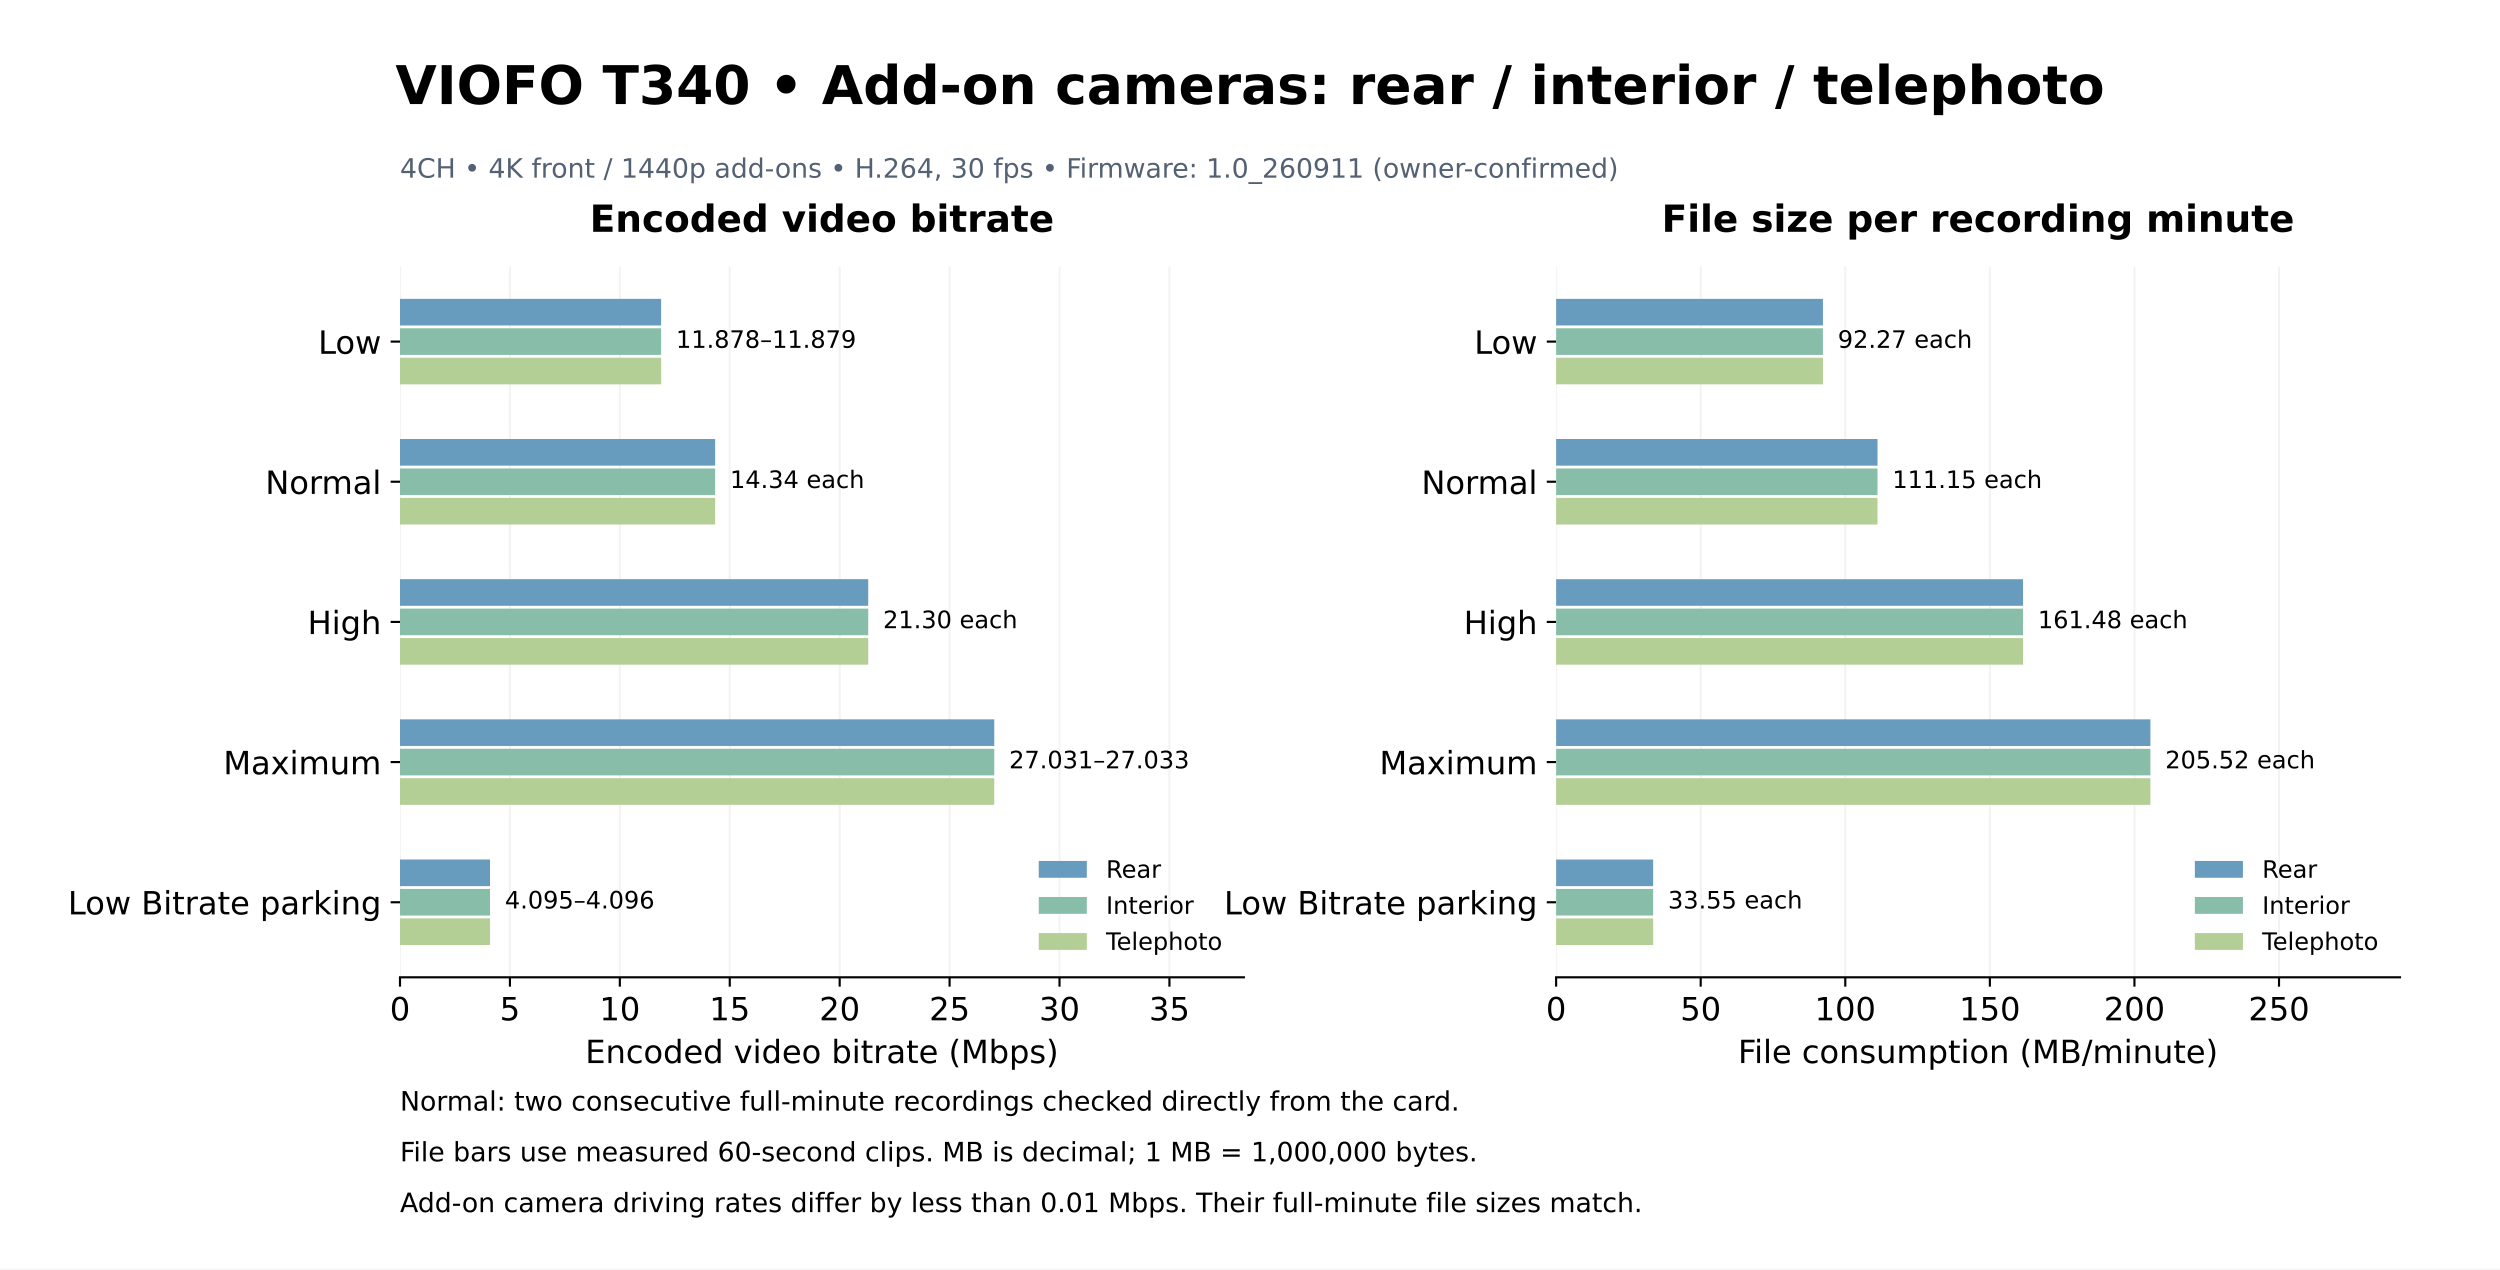
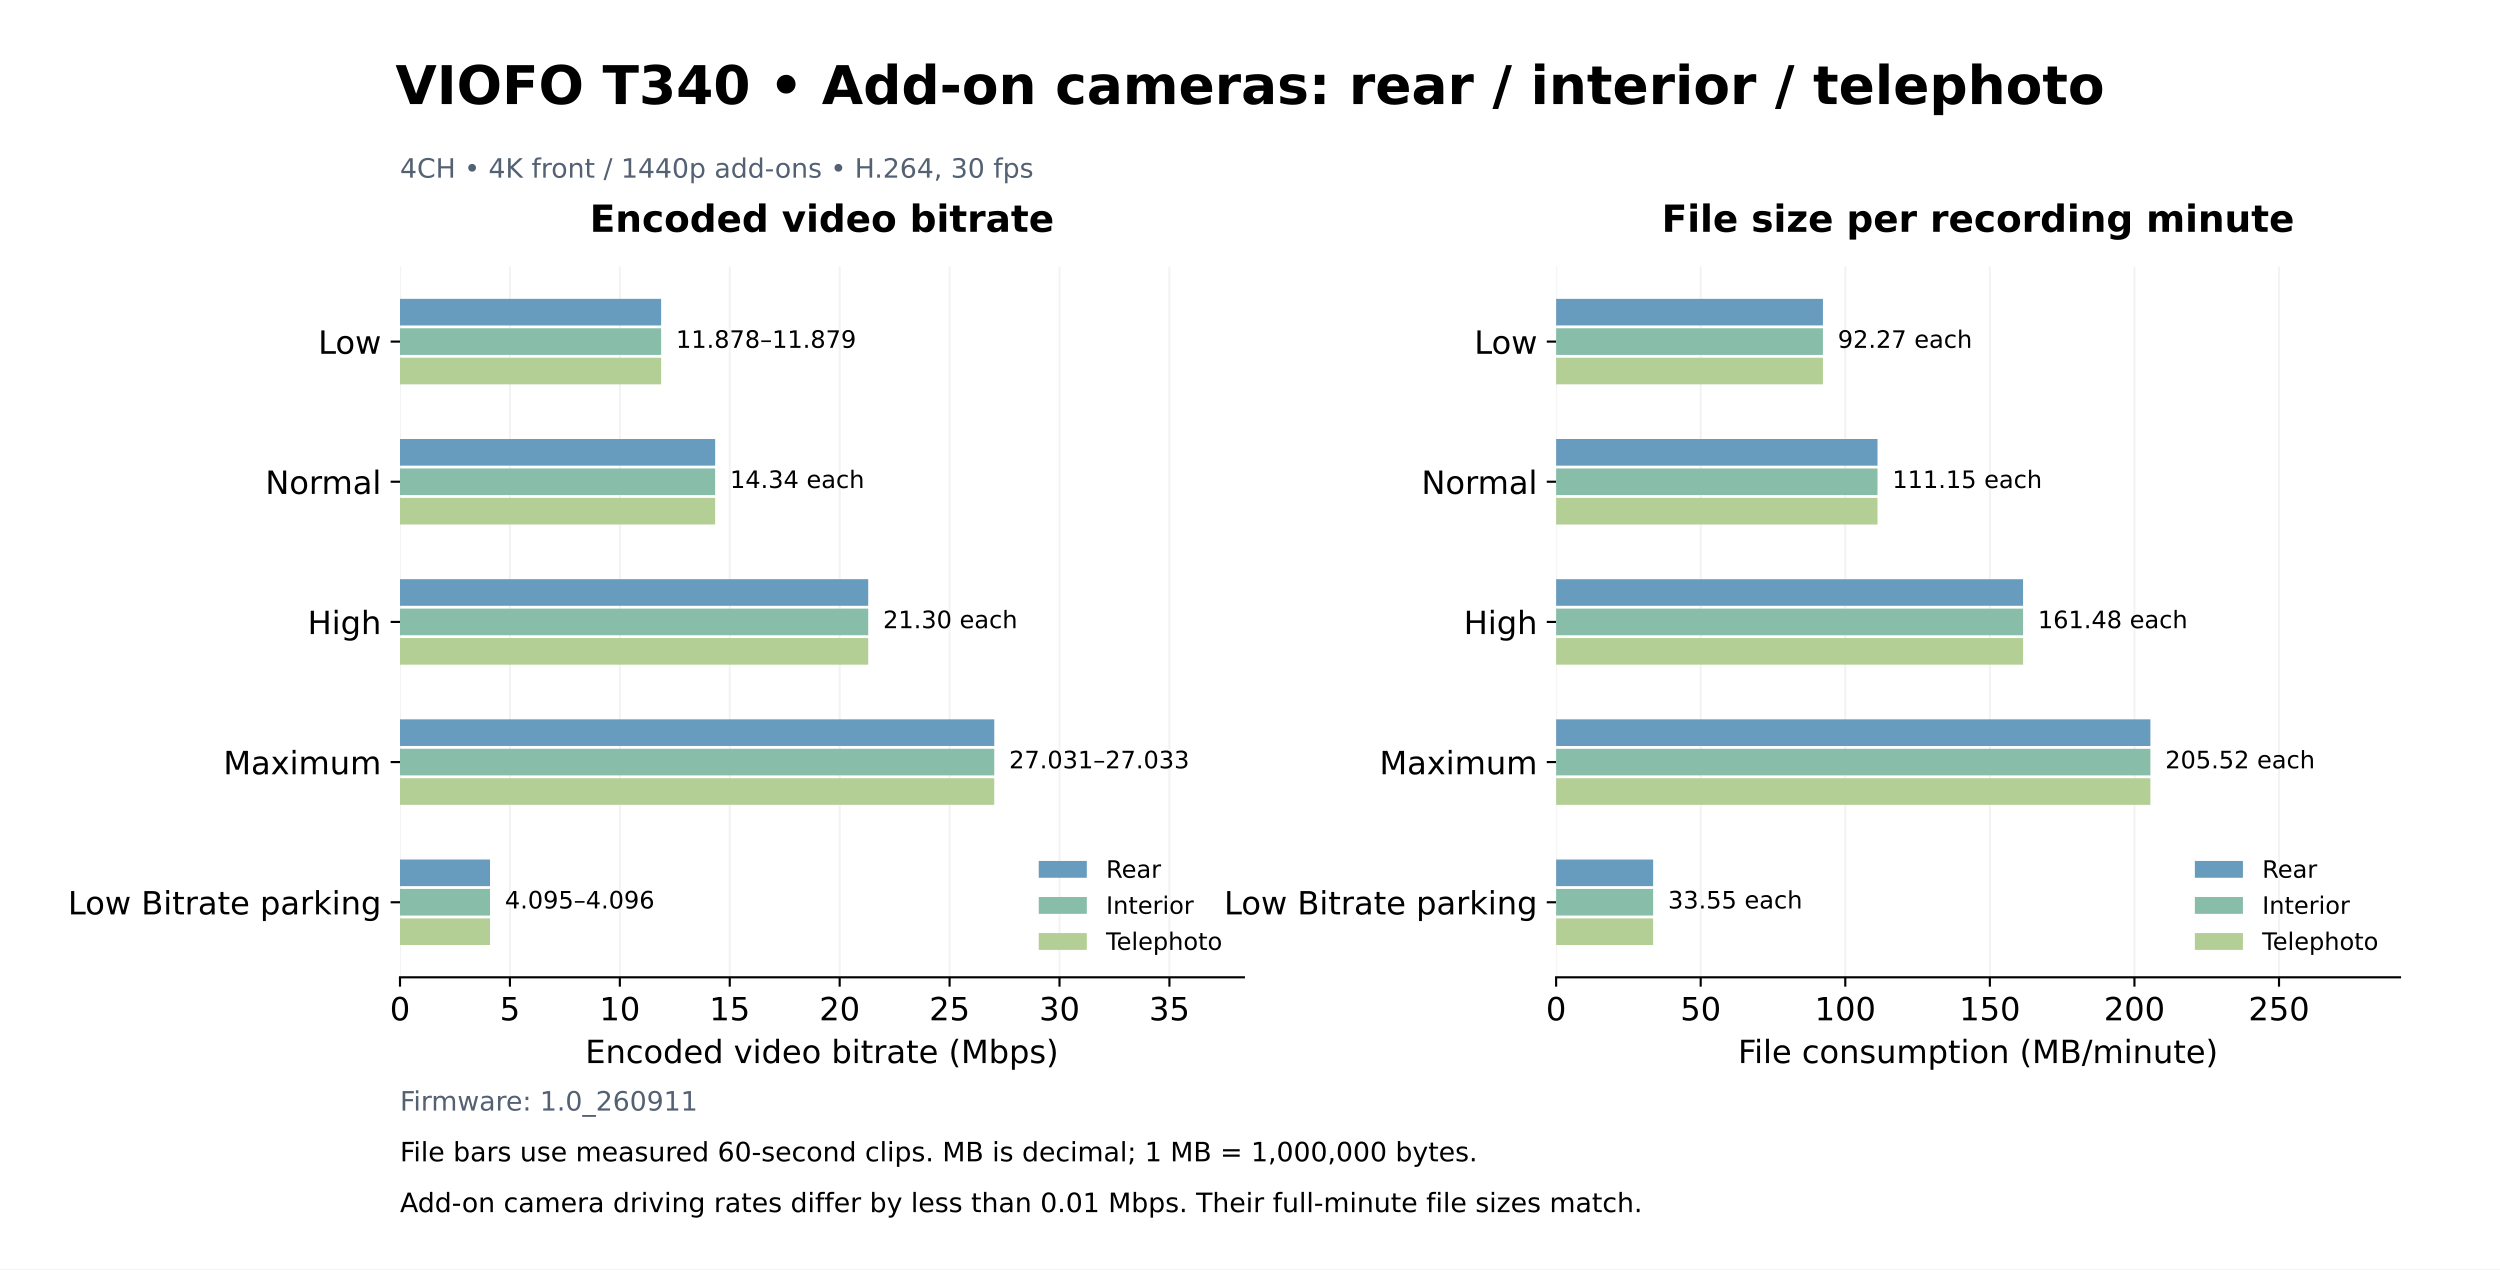
<svg xmlns="http://www.w3.org/2000/svg" xmlns:xlink="http://www.w3.org/1999/xlink" width="936pt" height="475.2pt" viewBox="0 0 936 475.2" version="1.1">
  <defs>
    <style type="text/css">*{stroke-linejoin: round; stroke-linecap: butt}</style>
  </defs>
  <g id="figure_1">
    <g id="patch_1">
      <path d="M 0 475.2 L 936 475.2 L 936 0 L 0 0 z " style="fill: #ffffff" />
    </g>
    <g id="axes_1">
      <g id="patch_2">
        <path d="M 149.76 365.904 L 465.709 365.904 L 465.709 99.792 L 149.76 99.792 z " style="fill: #ffffff" />
      </g>
      <g id="matplotlib.axis_1">
        <g id="xtick_1">
          <g id="line2d_1">
-             <path d="M 149.76 365.904 L 149.76 99.792 " clip-path="url(#p102b038a36)" style="fill: none; stroke: #b0b0b0; stroke-opacity: 0.16; stroke-width: 0.8; stroke-linecap: square" />
+             <path d="M 149.76 365.904 L 149.76 99.792 " clip-path="url(#p0d0ebfcc1b)" style="fill: none; stroke: #b0b0b0; stroke-opacity: 0.16; stroke-width: 0.8; stroke-linecap: square" />
          </g>
          <g id="line2d_2">
            <defs>
-               <path id="mfbb182e0bf" d="M 0 0 L 0 3.5 " style="stroke: #000000; stroke-width: 0.8" />
+               <path id="m10434a2b1b" d="M 0 0 L 0 3.5 " style="stroke: #000000; stroke-width: 0.8" />
            </defs>
            <g>
-               <use xlink:href="#mfbb182e0bf" x="149.76" y="365.904" style="stroke: #000000; stroke-width: 0.8" />
+               <use xlink:href="#m10434a2b1b" x="149.76" y="365.904" style="stroke: #000000; stroke-width: 0.8" />
            </g>
          </g>
          <g id="text_1">
            <text style="font-size: 12px; font-family: 'DejaVu Sans'; text-anchor: middle" x="149.76" y="382.021" transform="rotate(-0 149.76 382.0212)">0</text>
          </g>
        </g>
        <g id="xtick_2">
          <g id="line2d_3">
-             <path d="M 190.914 365.904 L 190.914 99.792 " clip-path="url(#p102b038a36)" style="fill: none; stroke: #b0b0b0; stroke-opacity: 0.16; stroke-width: 0.8; stroke-linecap: square" />
+             <path d="M 190.914 365.904 L 190.914 99.792 " clip-path="url(#p0d0ebfcc1b)" style="fill: none; stroke: #b0b0b0; stroke-opacity: 0.16; stroke-width: 0.8; stroke-linecap: square" />
          </g>
          <g id="line2d_4">
            <g>
-               <use xlink:href="#mfbb182e0bf" x="190.914" y="365.904" style="stroke: #000000; stroke-width: 0.8" />
+               <use xlink:href="#m10434a2b1b" x="190.914" y="365.904" style="stroke: #000000; stroke-width: 0.8" />
            </g>
          </g>
          <g id="text_2">
            <text style="font-size: 12px; font-family: 'DejaVu Sans'; text-anchor: middle" x="190.914" y="382.021" transform="rotate(-0 190.9135 382.0212)">5</text>
          </g>
        </g>
        <g id="xtick_3">
          <g id="line2d_5">
-             <path d="M 232.067 365.904 L 232.067 99.792 " clip-path="url(#p102b038a36)" style="fill: none; stroke: #b0b0b0; stroke-opacity: 0.16; stroke-width: 0.8; stroke-linecap: square" />
+             <path d="M 232.067 365.904 L 232.067 99.792 " clip-path="url(#p0d0ebfcc1b)" style="fill: none; stroke: #b0b0b0; stroke-opacity: 0.16; stroke-width: 0.8; stroke-linecap: square" />
          </g>
          <g id="line2d_6">
            <g>
-               <use xlink:href="#mfbb182e0bf" x="232.067" y="365.904" style="stroke: #000000; stroke-width: 0.8" />
+               <use xlink:href="#m10434a2b1b" x="232.067" y="365.904" style="stroke: #000000; stroke-width: 0.8" />
            </g>
          </g>
          <g id="text_3">
            <text style="font-size: 12px; font-family: 'DejaVu Sans'; text-anchor: middle" x="232.067" y="382.021" transform="rotate(-0 232.0671 382.0212)">10</text>
          </g>
        </g>
        <g id="xtick_4">
          <g id="line2d_7">
-             <path d="M 273.221 365.904 L 273.221 99.792 " clip-path="url(#p102b038a36)" style="fill: none; stroke: #b0b0b0; stroke-opacity: 0.16; stroke-width: 0.8; stroke-linecap: square" />
+             <path d="M 273.221 365.904 L 273.221 99.792 " clip-path="url(#p0d0ebfcc1b)" style="fill: none; stroke: #b0b0b0; stroke-opacity: 0.16; stroke-width: 0.8; stroke-linecap: square" />
          </g>
          <g id="line2d_8">
            <g>
-               <use xlink:href="#mfbb182e0bf" x="273.221" y="365.904" style="stroke: #000000; stroke-width: 0.8" />
+               <use xlink:href="#m10434a2b1b" x="273.221" y="365.904" style="stroke: #000000; stroke-width: 0.8" />
            </g>
          </g>
          <g id="text_4">
            <text style="font-size: 12px; font-family: 'DejaVu Sans'; text-anchor: middle" x="273.221" y="382.021" transform="rotate(-0 273.2206 382.0212)">15</text>
          </g>
        </g>
        <g id="xtick_5">
          <g id="line2d_9">
-             <path d="M 314.374 365.904 L 314.374 99.792 " clip-path="url(#p102b038a36)" style="fill: none; stroke: #b0b0b0; stroke-opacity: 0.16; stroke-width: 0.8; stroke-linecap: square" />
+             <path d="M 314.374 365.904 L 314.374 99.792 " clip-path="url(#p0d0ebfcc1b)" style="fill: none; stroke: #b0b0b0; stroke-opacity: 0.16; stroke-width: 0.8; stroke-linecap: square" />
          </g>
          <g id="line2d_10">
            <g>
-               <use xlink:href="#mfbb182e0bf" x="314.374" y="365.904" style="stroke: #000000; stroke-width: 0.8" />
+               <use xlink:href="#m10434a2b1b" x="314.374" y="365.904" style="stroke: #000000; stroke-width: 0.8" />
            </g>
          </g>
          <g id="text_5">
            <text style="font-size: 12px; font-family: 'DejaVu Sans'; text-anchor: middle" x="314.374" y="382.021" transform="rotate(-0 314.3742 382.0212)">20</text>
          </g>
        </g>
        <g id="xtick_6">
          <g id="line2d_11">
-             <path d="M 355.528 365.904 L 355.528 99.792 " clip-path="url(#p102b038a36)" style="fill: none; stroke: #b0b0b0; stroke-opacity: 0.16; stroke-width: 0.8; stroke-linecap: square" />
+             <path d="M 355.528 365.904 L 355.528 99.792 " clip-path="url(#p0d0ebfcc1b)" style="fill: none; stroke: #b0b0b0; stroke-opacity: 0.16; stroke-width: 0.8; stroke-linecap: square" />
          </g>
          <g id="line2d_12">
            <g>
-               <use xlink:href="#mfbb182e0bf" x="355.528" y="365.904" style="stroke: #000000; stroke-width: 0.8" />
+               <use xlink:href="#m10434a2b1b" x="355.528" y="365.904" style="stroke: #000000; stroke-width: 0.8" />
            </g>
          </g>
          <g id="text_6">
            <text style="font-size: 12px; font-family: 'DejaVu Sans'; text-anchor: middle" x="355.528" y="382.021" transform="rotate(-0 355.5277 382.0212)">25</text>
          </g>
        </g>
        <g id="xtick_7">
          <g id="line2d_13">
-             <path d="M 396.681 365.904 L 396.681 99.792 " clip-path="url(#p102b038a36)" style="fill: none; stroke: #b0b0b0; stroke-opacity: 0.16; stroke-width: 0.8; stroke-linecap: square" />
+             <path d="M 396.681 365.904 L 396.681 99.792 " clip-path="url(#p0d0ebfcc1b)" style="fill: none; stroke: #b0b0b0; stroke-opacity: 0.16; stroke-width: 0.8; stroke-linecap: square" />
          </g>
          <g id="line2d_14">
            <g>
-               <use xlink:href="#mfbb182e0bf" x="396.681" y="365.904" style="stroke: #000000; stroke-width: 0.8" />
+               <use xlink:href="#m10434a2b1b" x="396.681" y="365.904" style="stroke: #000000; stroke-width: 0.8" />
            </g>
          </g>
          <g id="text_7">
            <text style="font-size: 12px; font-family: 'DejaVu Sans'; text-anchor: middle" x="396.681" y="382.021" transform="rotate(-0 396.6813 382.0212)">30</text>
          </g>
        </g>
        <g id="xtick_8">
          <g id="line2d_15">
-             <path d="M 437.835 365.904 L 437.835 99.792 " clip-path="url(#p102b038a36)" style="fill: none; stroke: #b0b0b0; stroke-opacity: 0.16; stroke-width: 0.8; stroke-linecap: square" />
+             <path d="M 437.835 365.904 L 437.835 99.792 " clip-path="url(#p0d0ebfcc1b)" style="fill: none; stroke: #b0b0b0; stroke-opacity: 0.16; stroke-width: 0.8; stroke-linecap: square" />
          </g>
          <g id="line2d_16">
            <g>
-               <use xlink:href="#mfbb182e0bf" x="437.835" y="365.904" style="stroke: #000000; stroke-width: 0.8" />
+               <use xlink:href="#m10434a2b1b" x="437.835" y="365.904" style="stroke: #000000; stroke-width: 0.8" />
            </g>
          </g>
          <g id="text_8">
            <text style="font-size: 12px; font-family: 'DejaVu Sans'; text-anchor: middle" x="437.835" y="382.021" transform="rotate(-0 437.8348 382.0212)">35</text>
          </g>
        </g>
        <g id="text_9">
          <text style="font-size: 12px; font-family: 'DejaVu Sans'; text-anchor: middle" x="307.735" y="398.022" transform="rotate(-0 307.7347 398.0221)">Encoded video bitrate (Mbps)</text>
        </g>
      </g>
      <g id="matplotlib.axis_2">
        <g id="ytick_1">
          <g id="line2d_17">
            <defs>
-               <path id="m5e9a6b0487" d="M 0 0 L -3.5 0 " style="stroke: #000000; stroke-width: 0.8" />
+               <path id="m3dd1d281df" d="M 0 0 L -3.5 0 " style="stroke: #000000; stroke-width: 0.8" />
            </defs>
            <g>
-               <use xlink:href="#m5e9a6b0487" x="149.76" y="127.894" style="stroke: #000000; stroke-width: 0.8" />
+               <use xlink:href="#m3dd1d281df" x="149.76" y="127.894" style="stroke: #000000; stroke-width: 0.8" />
            </g>
          </g>
          <g id="text_10">
            <text style="font-size: 12px; font-family: 'DejaVu Sans'; text-anchor: end" x="142.76" y="132.452" transform="rotate(-0 142.76 132.4521)">Low</text>
          </g>
        </g>
        <g id="ytick_2">
          <g id="line2d_18">
            <g>
-               <use xlink:href="#m5e9a6b0487" x="149.76" y="180.371" style="stroke: #000000; stroke-width: 0.8" />
+               <use xlink:href="#m3dd1d281df" x="149.76" y="180.371" style="stroke: #000000; stroke-width: 0.8" />
            </g>
          </g>
          <g id="text_11">
            <text style="font-size: 12px; font-family: 'DejaVu Sans'; text-anchor: end" x="142.76" y="184.93" transform="rotate(-0 142.76 184.9298)">Normal</text>
          </g>
        </g>
        <g id="ytick_3">
          <g id="line2d_19">
            <g>
-               <use xlink:href="#m5e9a6b0487" x="149.76" y="232.848" style="stroke: #000000; stroke-width: 0.8" />
+               <use xlink:href="#m3dd1d281df" x="149.76" y="232.848" style="stroke: #000000; stroke-width: 0.8" />
            </g>
          </g>
          <g id="text_12">
            <text style="font-size: 12px; font-family: 'DejaVu Sans'; text-anchor: end" x="142.76" y="237.407" transform="rotate(-0 142.76 237.4071)">High</text>
          </g>
        </g>
        <g id="ytick_4">
          <g id="line2d_20">
            <g>
-               <use xlink:href="#m5e9a6b0487" x="149.76" y="285.325" style="stroke: #000000; stroke-width: 0.8" />
+               <use xlink:href="#m3dd1d281df" x="149.76" y="285.325" style="stroke: #000000; stroke-width: 0.8" />
            </g>
          </g>
          <g id="text_13">
            <text style="font-size: 12px; font-family: 'DejaVu Sans'; text-anchor: end" x="142.76" y="289.884" transform="rotate(-0 142.76 289.8843)">Maximum</text>
          </g>
        </g>
        <g id="ytick_5">
          <g id="line2d_21">
            <g>
-               <use xlink:href="#m5e9a6b0487" x="149.76" y="337.802" style="stroke: #000000; stroke-width: 0.8" />
+               <use xlink:href="#m3dd1d281df" x="149.76" y="337.802" style="stroke: #000000; stroke-width: 0.8" />
            </g>
          </g>
          <g id="text_14">
            <text style="font-size: 12px; font-family: 'DejaVu Sans'; text-anchor: end" x="142.76" y="342.362" transform="rotate(-0 142.76 342.3615)">Low Bitrate parking</text>
          </g>
        </g>
      </g>
      <g id="patch_3">
-         <path d="M 149.76 111.888 L 247.526 111.888 L 247.526 121.859 L 149.76 121.859 z " clip-path="url(#p102b038a36)" style="fill: #689cbe" />
+         <path d="M 149.76 111.888 L 247.526 111.888 L 247.526 121.859 L 149.76 121.859 z " clip-path="url(#p0d0ebfcc1b)" style="fill: #689cbe" />
      </g>
      <g id="patch_4">
-         <path d="M 149.76 164.365 L 267.751 164.365 L 267.751 174.336 L 149.76 174.336 z " clip-path="url(#p102b038a36)" style="fill: #689cbe" />
+         <path d="M 149.76 164.365 L 267.751 164.365 L 267.751 174.336 L 149.76 174.336 z " clip-path="url(#p0d0ebfcc1b)" style="fill: #689cbe" />
      </g>
      <g id="patch_5">
-         <path d="M 149.76 216.842 L 325.061 216.842 L 325.061 226.813 L 149.76 226.813 z " clip-path="url(#p102b038a36)" style="fill: #689cbe" />
+         <path d="M 149.76 216.842 L 325.061 216.842 L 325.061 226.813 L 149.76 226.813 z " clip-path="url(#p0d0ebfcc1b)" style="fill: #689cbe" />
      </g>
      <g id="patch_6">
-         <path d="M 149.76 269.32 L 372.26 269.32 L 372.26 279.29 L 149.76 279.29 z " clip-path="url(#p102b038a36)" style="fill: #689cbe" />
+         <path d="M 149.76 269.32 L 372.26 269.32 L 372.26 279.29 L 149.76 279.29 z " clip-path="url(#p0d0ebfcc1b)" style="fill: #689cbe" />
      </g>
      <g id="patch_7">
-         <path d="M 149.76 321.797 L 183.469 321.797 L 183.469 331.768 L 149.76 331.768 z " clip-path="url(#p102b038a36)" style="fill: #689cbe" />
+         <path d="M 149.76 321.797 L 183.469 321.797 L 183.469 331.768 L 149.76 331.768 z " clip-path="url(#p0d0ebfcc1b)" style="fill: #689cbe" />
      </g>
      <g id="patch_8">
-         <path d="M 149.76 122.908 L 247.525 122.908 L 247.525 132.879 L 149.76 132.879 z " clip-path="url(#p102b038a36)" style="fill: #88bda9" />
+         <path d="M 149.76 122.908 L 247.525 122.908 L 247.525 132.879 L 149.76 132.879 z " clip-path="url(#p0d0ebfcc1b)" style="fill: #88bda9" />
      </g>
      <g id="patch_9">
-         <path d="M 149.76 175.385 L 267.75 175.385 L 267.75 185.356 L 149.76 185.356 z " clip-path="url(#p102b038a36)" style="fill: #88bda9" />
+         <path d="M 149.76 175.385 L 267.75 175.385 L 267.75 185.356 L 149.76 185.356 z " clip-path="url(#p0d0ebfcc1b)" style="fill: #88bda9" />
      </g>
      <g id="patch_10">
-         <path d="M 149.76 227.863 L 325.062 227.863 L 325.062 237.833 L 149.76 237.833 z " clip-path="url(#p102b038a36)" style="fill: #88bda9" />
+         <path d="M 149.76 227.863 L 325.062 227.863 L 325.062 237.833 L 149.76 237.833 z " clip-path="url(#p0d0ebfcc1b)" style="fill: #88bda9" />
      </g>
      <g id="patch_11">
-         <path d="M 149.76 280.34 L 372.253 280.34 L 372.253 290.311 L 149.76 290.311 z " clip-path="url(#p102b038a36)" style="fill: #88bda9" />
+         <path d="M 149.76 280.34 L 372.253 280.34 L 372.253 290.311 L 149.76 290.311 z " clip-path="url(#p0d0ebfcc1b)" style="fill: #88bda9" />
      </g>
      <g id="patch_12">
-         <path d="M 149.76 332.817 L 183.468 332.817 L 183.468 342.788 L 149.76 342.788 z " clip-path="url(#p102b038a36)" style="fill: #88bda9" />
+         <path d="M 149.76 332.817 L 183.468 332.817 L 183.468 342.788 L 149.76 342.788 z " clip-path="url(#p0d0ebfcc1b)" style="fill: #88bda9" />
      </g>
      <g id="patch_13">
-         <path d="M 149.76 133.928 L 247.53 133.928 L 247.53 143.899 L 149.76 143.899 z " clip-path="url(#p102b038a36)" style="fill: #b3cf95" />
+         <path d="M 149.76 133.928 L 247.53 133.928 L 247.53 143.899 L 149.76 143.899 z " clip-path="url(#p0d0ebfcc1b)" style="fill: #b3cf95" />
      </g>
      <g id="patch_14">
-         <path d="M 149.76 186.406 L 267.749 186.406 L 267.749 196.376 L 149.76 196.376 z " clip-path="url(#p102b038a36)" style="fill: #b3cf95" />
+         <path d="M 149.76 186.406 L 267.749 186.406 L 267.749 196.376 L 149.76 196.376 z " clip-path="url(#p0d0ebfcc1b)" style="fill: #b3cf95" />
      </g>
      <g id="patch_15">
-         <path d="M 149.76 238.883 L 325.061 238.883 L 325.061 248.854 L 149.76 248.854 z " clip-path="url(#p102b038a36)" style="fill: #b3cf95" />
+         <path d="M 149.76 238.883 L 325.061 238.883 L 325.061 248.854 L 149.76 248.854 z " clip-path="url(#p0d0ebfcc1b)" style="fill: #b3cf95" />
      </g>
      <g id="patch_16">
-         <path d="M 149.76 291.36 L 372.248 291.36 L 372.248 301.331 L 149.76 301.331 z " clip-path="url(#p102b038a36)" style="fill: #b3cf95" />
+         <path d="M 149.76 291.36 L 372.248 291.36 L 372.248 301.331 L 149.76 301.331 z " clip-path="url(#p0d0ebfcc1b)" style="fill: #b3cf95" />
      </g>
      <g id="patch_17">
-         <path d="M 149.76 343.837 L 183.47 343.837 L 183.47 353.808 L 149.76 353.808 z " clip-path="url(#p102b038a36)" style="fill: #b3cf95" />
+         <path d="M 149.76 343.837 L 183.47 343.837 L 183.47 353.808 L 149.76 353.808 z " clip-path="url(#p0d0ebfcc1b)" style="fill: #b3cf95" />
      </g>
      <g id="patch_18">
        <path d="M 149.76 365.904 L 465.709 365.904 " style="fill: none; stroke: #000000; stroke-width: 0.8; stroke-linejoin: miter; stroke-linecap: square" />
      </g>
      <g id="text_15">
        <text style="font-size: 9px; font-family: 'DejaVu Sans'; text-anchor: start" x="253.093" y="130.231" transform="rotate(-0 253.0927 130.2314)">11.878–11.879</text>
      </g>
      <g id="text_16">
        <text style="font-size: 9px; font-family: 'DejaVu Sans'; text-anchor: start" x="273.313" y="182.709" transform="rotate(-0 273.3134 182.709)">14.34 each</text>
      </g>
      <g id="text_17">
        <text style="font-size: 9px; font-family: 'DejaVu Sans'; text-anchor: start" x="330.624" y="235.186" transform="rotate(-0 330.6242 235.1862)">21.30 each</text>
      </g>
      <g id="text_18">
        <text style="font-size: 9px; font-family: 'DejaVu Sans'; text-anchor: start" x="377.822" y="287.663" transform="rotate(-0 377.822 287.6631)">27.031–27.033</text>
      </g>
      <g id="text_19">
        <text style="font-size: 9px; font-family: 'DejaVu Sans'; text-anchor: start" x="189.032" y="340.14" transform="rotate(-0 189.0324 340.1403)">4.095–4.096</text>
      </g>
      <g id="text_20">
        <text style="font-weight: 700; font-size: 14px; font-family: 'DejaVu Sans'; text-anchor: middle" x="307.735" y="86.792" transform="rotate(-0 307.7347 86.792)">Encoded video bitrate</text>
      </g>
      <g id="legend_1">
        <g id="patch_19">
          <path d="M 388.906 328.64 L 406.906 328.64 L 406.906 322.34 L 388.906 322.34 z " style="fill: #689cbe" />
        </g>
        <g id="text_21">
          <text style="font-size: 9px; font-family: 'DejaVu Sans'; text-anchor: start" x="414.106" y="328.64" transform="rotate(-0 414.1056 328.6405)">Rear</text>
        </g>
        <g id="patch_20">
          <path d="M 388.906 342.141 L 406.906 342.141 L 406.906 335.841 L 388.906 335.841 z " style="fill: #88bda9" />
        </g>
        <g id="text_22">
          <text style="font-size: 9px; font-family: 'DejaVu Sans'; text-anchor: start" x="414.106" y="342.141" transform="rotate(-0 414.1056 342.1412)">Interior</text>
        </g>
        <g id="patch_21">
          <path d="M 388.906 355.642 L 406.906 355.642 L 406.906 349.342 L 388.906 349.342 z " style="fill: #b3cf95" />
        </g>
        <g id="text_23">
          <text style="font-size: 9px; font-family: 'DejaVu Sans'; text-anchor: start" x="414.106" y="355.642" transform="rotate(-0 414.1056 355.6419)">Telephoto</text>
        </g>
      </g>
    </g>
    <g id="axes_2">
      <g id="patch_22">
        <path d="M 582.611 365.904 L 898.56 365.904 L 898.56 99.792 L 582.611 99.792 z " style="fill: #ffffff" />
      </g>
      <g id="matplotlib.axis_3">
        <g id="xtick_9">
          <g id="line2d_22">
-             <path d="M 582.611 365.904 L 582.611 99.792 " clip-path="url(#p82068ca01a)" style="fill: none; stroke: #b0b0b0; stroke-opacity: 0.16; stroke-width: 0.8; stroke-linecap: square" />
+             <path d="M 582.611 365.904 L 582.611 99.792 " clip-path="url(#p4284e4e3a8)" style="fill: none; stroke: #b0b0b0; stroke-opacity: 0.16; stroke-width: 0.8; stroke-linecap: square" />
          </g>
          <g id="line2d_23">
            <g>
-               <use xlink:href="#mfbb182e0bf" x="582.611" y="365.904" style="stroke: #000000; stroke-width: 0.8" />
+               <use xlink:href="#m10434a2b1b" x="582.611" y="365.904" style="stroke: #000000; stroke-width: 0.8" />
            </g>
          </g>
          <g id="text_24">
            <text style="font-size: 12px; font-family: 'DejaVu Sans'; text-anchor: middle" x="582.611" y="382.021" transform="rotate(-0 582.6106 382.0212)">0</text>
          </g>
        </g>
        <g id="xtick_10">
          <g id="line2d_24">
-             <path d="M 636.741 365.904 L 636.741 99.792 " clip-path="url(#p82068ca01a)" style="fill: none; stroke: #b0b0b0; stroke-opacity: 0.16; stroke-width: 0.8; stroke-linecap: square" />
+             <path d="M 636.741 365.904 L 636.741 99.792 " clip-path="url(#p4284e4e3a8)" style="fill: none; stroke: #b0b0b0; stroke-opacity: 0.16; stroke-width: 0.8; stroke-linecap: square" />
          </g>
          <g id="line2d_25">
            <g>
-               <use xlink:href="#mfbb182e0bf" x="636.741" y="365.904" style="stroke: #000000; stroke-width: 0.8" />
+               <use xlink:href="#m10434a2b1b" x="636.741" y="365.904" style="stroke: #000000; stroke-width: 0.8" />
            </g>
          </g>
          <g id="text_25">
            <text style="font-size: 12px; font-family: 'DejaVu Sans'; text-anchor: middle" x="636.741" y="382.021" transform="rotate(-0 636.7413 382.0212)">50</text>
          </g>
        </g>
        <g id="xtick_11">
          <g id="line2d_26">
-             <path d="M 690.872 365.904 L 690.872 99.792 " clip-path="url(#p82068ca01a)" style="fill: none; stroke: #b0b0b0; stroke-opacity: 0.16; stroke-width: 0.8; stroke-linecap: square" />
+             <path d="M 690.872 365.904 L 690.872 99.792 " clip-path="url(#p4284e4e3a8)" style="fill: none; stroke: #b0b0b0; stroke-opacity: 0.16; stroke-width: 0.8; stroke-linecap: square" />
          </g>
          <g id="line2d_27">
            <g>
-               <use xlink:href="#mfbb182e0bf" x="690.872" y="365.904" style="stroke: #000000; stroke-width: 0.8" />
+               <use xlink:href="#m10434a2b1b" x="690.872" y="365.904" style="stroke: #000000; stroke-width: 0.8" />
            </g>
          </g>
          <g id="text_26">
            <text style="font-size: 12px; font-family: 'DejaVu Sans'; text-anchor: middle" x="690.872" y="382.021" transform="rotate(-0 690.8719 382.0212)">100</text>
          </g>
        </g>
        <g id="xtick_12">
          <g id="line2d_28">
-             <path d="M 745.003 365.904 L 745.003 99.792 " clip-path="url(#p82068ca01a)" style="fill: none; stroke: #b0b0b0; stroke-opacity: 0.16; stroke-width: 0.8; stroke-linecap: square" />
+             <path d="M 745.003 365.904 L 745.003 99.792 " clip-path="url(#p4284e4e3a8)" style="fill: none; stroke: #b0b0b0; stroke-opacity: 0.16; stroke-width: 0.8; stroke-linecap: square" />
          </g>
          <g id="line2d_29">
            <g>
-               <use xlink:href="#mfbb182e0bf" x="745.003" y="365.904" style="stroke: #000000; stroke-width: 0.8" />
+               <use xlink:href="#m10434a2b1b" x="745.003" y="365.904" style="stroke: #000000; stroke-width: 0.8" />
            </g>
          </g>
          <g id="text_27">
            <text style="font-size: 12px; font-family: 'DejaVu Sans'; text-anchor: middle" x="745.003" y="382.021" transform="rotate(-0 745.0026 382.0212)">150</text>
          </g>
        </g>
        <g id="xtick_13">
          <g id="line2d_30">
-             <path d="M 799.133 365.904 L 799.133 99.792 " clip-path="url(#p82068ca01a)" style="fill: none; stroke: #b0b0b0; stroke-opacity: 0.16; stroke-width: 0.8; stroke-linecap: square" />
+             <path d="M 799.133 365.904 L 799.133 99.792 " clip-path="url(#p4284e4e3a8)" style="fill: none; stroke: #b0b0b0; stroke-opacity: 0.16; stroke-width: 0.8; stroke-linecap: square" />
          </g>
          <g id="line2d_31">
            <g>
-               <use xlink:href="#mfbb182e0bf" x="799.133" y="365.904" style="stroke: #000000; stroke-width: 0.8" />
+               <use xlink:href="#m10434a2b1b" x="799.133" y="365.904" style="stroke: #000000; stroke-width: 0.8" />
            </g>
          </g>
          <g id="text_28">
            <text style="font-size: 12px; font-family: 'DejaVu Sans'; text-anchor: middle" x="799.133" y="382.021" transform="rotate(-0 799.1332 382.0212)">200</text>
          </g>
        </g>
        <g id="xtick_14">
          <g id="line2d_32">
-             <path d="M 853.264 365.904 L 853.264 99.792 " clip-path="url(#p82068ca01a)" style="fill: none; stroke: #b0b0b0; stroke-opacity: 0.16; stroke-width: 0.8; stroke-linecap: square" />
+             <path d="M 853.264 365.904 L 853.264 99.792 " clip-path="url(#p4284e4e3a8)" style="fill: none; stroke: #b0b0b0; stroke-opacity: 0.16; stroke-width: 0.8; stroke-linecap: square" />
          </g>
          <g id="line2d_33">
            <g>
-               <use xlink:href="#mfbb182e0bf" x="853.264" y="365.904" style="stroke: #000000; stroke-width: 0.8" />
+               <use xlink:href="#m10434a2b1b" x="853.264" y="365.904" style="stroke: #000000; stroke-width: 0.8" />
            </g>
          </g>
          <g id="text_29">
            <text style="font-size: 12px; font-family: 'DejaVu Sans'; text-anchor: middle" x="853.264" y="382.021" transform="rotate(-0 853.2638 382.0212)">250</text>
          </g>
        </g>
        <g id="text_30">
          <text style="font-size: 12px; font-family: 'DejaVu Sans'; text-anchor: middle" x="740.585" y="398.022" transform="rotate(-0 740.5853 398.0221)">File consumption (MB/minute)</text>
        </g>
      </g>
      <g id="matplotlib.axis_4">
        <g id="ytick_6">
          <g id="line2d_34">
            <g>
-               <use xlink:href="#m5e9a6b0487" x="582.611" y="127.894" style="stroke: #000000; stroke-width: 0.8" />
+               <use xlink:href="#m3dd1d281df" x="582.611" y="127.894" style="stroke: #000000; stroke-width: 0.8" />
            </g>
          </g>
          <g id="text_31">
            <text style="font-size: 12px; font-family: 'DejaVu Sans'; text-anchor: end" x="575.611" y="132.452" transform="rotate(-0 575.6106 132.4521)">Low</text>
          </g>
        </g>
        <g id="ytick_7">
          <g id="line2d_35">
            <g>
-               <use xlink:href="#m5e9a6b0487" x="582.611" y="180.371" style="stroke: #000000; stroke-width: 0.8" />
+               <use xlink:href="#m3dd1d281df" x="582.611" y="180.371" style="stroke: #000000; stroke-width: 0.8" />
            </g>
          </g>
          <g id="text_32">
            <text style="font-size: 12px; font-family: 'DejaVu Sans'; text-anchor: end" x="575.611" y="184.93" transform="rotate(-0 575.6106 184.9298)">Normal</text>
          </g>
        </g>
        <g id="ytick_8">
          <g id="line2d_36">
            <g>
-               <use xlink:href="#m5e9a6b0487" x="582.611" y="232.848" style="stroke: #000000; stroke-width: 0.8" />
+               <use xlink:href="#m3dd1d281df" x="582.611" y="232.848" style="stroke: #000000; stroke-width: 0.8" />
            </g>
          </g>
          <g id="text_33">
            <text style="font-size: 12px; font-family: 'DejaVu Sans'; text-anchor: end" x="575.611" y="237.407" transform="rotate(-0 575.6106 237.4071)">High</text>
          </g>
        </g>
        <g id="ytick_9">
          <g id="line2d_37">
            <g>
-               <use xlink:href="#m5e9a6b0487" x="582.611" y="285.325" style="stroke: #000000; stroke-width: 0.8" />
+               <use xlink:href="#m3dd1d281df" x="582.611" y="285.325" style="stroke: #000000; stroke-width: 0.8" />
            </g>
          </g>
          <g id="text_34">
            <text style="font-size: 12px; font-family: 'DejaVu Sans'; text-anchor: end" x="575.611" y="289.884" transform="rotate(-0 575.6106 289.8843)">Maximum</text>
          </g>
        </g>
        <g id="ytick_10">
          <g id="line2d_38">
            <g>
-               <use xlink:href="#m5e9a6b0487" x="582.611" y="337.802" style="stroke: #000000; stroke-width: 0.8" />
+               <use xlink:href="#m3dd1d281df" x="582.611" y="337.802" style="stroke: #000000; stroke-width: 0.8" />
            </g>
          </g>
          <g id="text_35">
            <text style="font-size: 12px; font-family: 'DejaVu Sans'; text-anchor: end" x="575.611" y="342.362" transform="rotate(-0 575.6106 342.3615)">Low Bitrate parking</text>
          </g>
        </g>
      </g>
      <g id="patch_23">
-         <path d="M 582.611 111.888 L 682.508 111.888 L 682.508 121.859 L 582.611 121.859 z " clip-path="url(#p82068ca01a)" style="fill: #689cbe" />
+         <path d="M 582.611 111.888 L 682.508 111.888 L 682.508 121.859 L 582.611 121.859 z " clip-path="url(#p4284e4e3a8)" style="fill: #689cbe" />
      </g>
      <g id="patch_24">
-         <path d="M 582.611 164.365 L 702.942 164.365 L 702.942 174.336 L 582.611 174.336 z " clip-path="url(#p82068ca01a)" style="fill: #689cbe" />
+         <path d="M 582.611 164.365 L 702.942 164.365 L 702.942 174.336 L 582.611 174.336 z " clip-path="url(#p4284e4e3a8)" style="fill: #689cbe" />
      </g>
      <g id="patch_25">
-         <path d="M 582.611 216.842 L 757.432 216.842 L 757.432 226.813 L 582.611 226.813 z " clip-path="url(#p82068ca01a)" style="fill: #689cbe" />
+         <path d="M 582.611 216.842 L 757.432 216.842 L 757.432 226.813 L 582.611 226.813 z " clip-path="url(#p4284e4e3a8)" style="fill: #689cbe" />
      </g>
      <g id="patch_26">
-         <path d="M 582.611 269.32 L 805.11 269.32 L 805.11 279.29 L 582.611 279.29 z " clip-path="url(#p82068ca01a)" style="fill: #689cbe" />
+         <path d="M 582.611 269.32 L 805.11 269.32 L 805.11 279.29 L 582.611 279.29 z " clip-path="url(#p4284e4e3a8)" style="fill: #689cbe" />
      </g>
      <g id="patch_27">
-         <path d="M 582.611 321.797 L 618.937 321.797 L 618.937 331.768 L 582.611 331.768 z " clip-path="url(#p82068ca01a)" style="fill: #689cbe" />
+         <path d="M 582.611 321.797 L 618.937 321.797 L 618.937 331.768 L 582.611 331.768 z " clip-path="url(#p4284e4e3a8)" style="fill: #689cbe" />
      </g>
      <g id="patch_28">
-         <path d="M 582.611 122.908 L 682.508 122.908 L 682.508 132.879 L 582.611 132.879 z " clip-path="url(#p82068ca01a)" style="fill: #88bda9" />
+         <path d="M 582.611 122.908 L 682.508 122.908 L 682.508 132.879 L 582.611 132.879 z " clip-path="url(#p4284e4e3a8)" style="fill: #88bda9" />
      </g>
      <g id="patch_29">
-         <path d="M 582.611 175.385 L 702.942 175.385 L 702.942 185.356 L 582.611 185.356 z " clip-path="url(#p82068ca01a)" style="fill: #88bda9" />
+         <path d="M 582.611 175.385 L 702.942 175.385 L 702.942 185.356 L 582.611 185.356 z " clip-path="url(#p4284e4e3a8)" style="fill: #88bda9" />
      </g>
      <g id="patch_30">
-         <path d="M 582.611 227.863 L 757.432 227.863 L 757.432 237.833 L 582.611 237.833 z " clip-path="url(#p82068ca01a)" style="fill: #88bda9" />
+         <path d="M 582.611 227.863 L 757.432 227.863 L 757.432 237.833 L 582.611 237.833 z " clip-path="url(#p4284e4e3a8)" style="fill: #88bda9" />
      </g>
      <g id="patch_31">
-         <path d="M 582.611 280.34 L 805.11 280.34 L 805.11 290.311 L 582.611 290.311 z " clip-path="url(#p82068ca01a)" style="fill: #88bda9" />
+         <path d="M 582.611 280.34 L 805.11 280.34 L 805.11 290.311 L 582.611 290.311 z " clip-path="url(#p4284e4e3a8)" style="fill: #88bda9" />
      </g>
      <g id="patch_32">
-         <path d="M 582.611 332.817 L 618.937 332.817 L 618.937 342.788 L 582.611 342.788 z " clip-path="url(#p82068ca01a)" style="fill: #88bda9" />
+         <path d="M 582.611 332.817 L 618.937 332.817 L 618.937 342.788 L 582.611 342.788 z " clip-path="url(#p4284e4e3a8)" style="fill: #88bda9" />
      </g>
      <g id="patch_33">
-         <path d="M 582.611 133.928 L 682.508 133.928 L 682.508 143.899 L 582.611 143.899 z " clip-path="url(#p82068ca01a)" style="fill: #b3cf95" />
+         <path d="M 582.611 133.928 L 682.508 133.928 L 682.508 143.899 L 582.611 143.899 z " clip-path="url(#p4284e4e3a8)" style="fill: #b3cf95" />
      </g>
      <g id="patch_34">
-         <path d="M 582.611 186.406 L 702.942 186.406 L 702.942 196.376 L 582.611 196.376 z " clip-path="url(#p82068ca01a)" style="fill: #b3cf95" />
+         <path d="M 582.611 186.406 L 702.942 186.406 L 702.942 196.376 L 582.611 196.376 z " clip-path="url(#p4284e4e3a8)" style="fill: #b3cf95" />
      </g>
      <g id="patch_35">
-         <path d="M 582.611 238.883 L 757.432 238.883 L 757.432 248.854 L 582.611 248.854 z " clip-path="url(#p82068ca01a)" style="fill: #b3cf95" />
+         <path d="M 582.611 238.883 L 757.432 238.883 L 757.432 248.854 L 582.611 248.854 z " clip-path="url(#p4284e4e3a8)" style="fill: #b3cf95" />
      </g>
      <g id="patch_36">
-         <path d="M 582.611 291.36 L 805.11 291.36 L 805.11 301.331 L 582.611 301.331 z " clip-path="url(#p82068ca01a)" style="fill: #b3cf95" />
+         <path d="M 582.611 291.36 L 805.11 291.36 L 805.11 301.331 L 582.611 301.331 z " clip-path="url(#p4284e4e3a8)" style="fill: #b3cf95" />
      </g>
      <g id="patch_37">
-         <path d="M 582.611 343.837 L 618.937 343.837 L 618.937 353.808 L 582.611 353.808 z " clip-path="url(#p82068ca01a)" style="fill: #b3cf95" />
+         <path d="M 582.611 343.837 L 618.937 343.837 L 618.937 353.808 L 582.611 353.808 z " clip-path="url(#p4284e4e3a8)" style="fill: #b3cf95" />
      </g>
      <g id="patch_38">
        <path d="M 582.611 365.904 L 898.56 365.904 " style="fill: none; stroke: #000000; stroke-width: 0.8; stroke-linejoin: miter; stroke-linecap: square" />
      </g>
      <g id="text_36">
        <text style="font-size: 9px; font-family: 'DejaVu Sans'; text-anchor: start" x="688.071" y="130.232" transform="rotate(-0 688.0709 130.2318)">92.27 each</text>
      </g>
      <g id="text_37">
        <text style="font-size: 9px; font-family: 'DejaVu Sans'; text-anchor: start" x="708.505" y="182.709" transform="rotate(-0 708.5045 182.709)">111.15 each</text>
      </g>
      <g id="text_38">
        <text style="font-size: 9px; font-family: 'DejaVu Sans'; text-anchor: start" x="762.994" y="235.186" transform="rotate(-0 762.9942 235.1862)">161.48 each</text>
      </g>
      <g id="text_39">
        <text style="font-size: 9px; font-family: 'DejaVu Sans'; text-anchor: start" x="810.673" y="287.663" transform="rotate(-0 810.6727 287.6635)">205.52 each</text>
      </g>
      <g id="text_40">
        <text style="font-size: 9px; font-family: 'DejaVu Sans'; text-anchor: start" x="624.5" y="340.141" transform="rotate(-0 624.4996 340.1407)">33.55 each</text>
      </g>
      <g id="text_41">
        <text style="font-weight: 700; font-size: 14px; font-family: 'DejaVu Sans'; text-anchor: middle" x="740.585" y="86.792" transform="rotate(-0 740.5853 86.792)">File size per recording minute</text>
      </g>
      <g id="legend_2">
        <g id="patch_39">
          <path d="M 821.756 328.64 L 839.756 328.64 L 839.756 322.34 L 821.756 322.34 z " style="fill: #689cbe" />
        </g>
        <g id="text_42">
          <text style="font-size: 9px; font-family: 'DejaVu Sans'; text-anchor: start" x="846.956" y="328.64" transform="rotate(-0 846.9562 328.6405)">Rear</text>
        </g>
        <g id="patch_40">
          <path d="M 821.756 342.141 L 839.756 342.141 L 839.756 335.841 L 821.756 335.841 z " style="fill: #88bda9" />
        </g>
        <g id="text_43">
          <text style="font-size: 9px; font-family: 'DejaVu Sans'; text-anchor: start" x="846.956" y="342.141" transform="rotate(-0 846.9562 342.1412)">Interior</text>
        </g>
        <g id="patch_41">
          <path d="M 821.756 355.642 L 839.756 355.642 L 839.756 349.342 L 821.756 349.342 z " style="fill: #b3cf95" />
        </g>
        <g id="text_44">
          <text style="font-size: 9px; font-family: 'DejaVu Sans'; text-anchor: start" x="846.956" y="355.642" transform="rotate(-0 846.9562 355.6419)">Telephoto</text>
        </g>
      </g>
    </g>
    <g id="text_45">
      <text style="font-weight: 700; font-size: 20px; font-family: 'DejaVu Sans'; text-anchor: middle" x="468" y="38.957" transform="rotate(-0 468 38.95687)">VIOFO T340 • Add-on cameras: rear / interior / telephoto</text>
    </g>
    <g id="text_46">
-       <text style="font-size: 10px; font-family: 'DejaVu Sans'; text-anchor: start; fill: #536173" x="149.76" y="66.528" transform="rotate(-0 149.76 66.528)">4CH • 4K front / 1440p add-ons • H.264, 30 fps • Firmware: 1.0_260911 (owner-confirmed)</text>
+       <text style="font-size: 10px; font-family: 'DejaVu Sans'; text-anchor: start; fill: #536173" x="149.76" y="66.528" transform="rotate(-0 149.76 66.528)">4CH • 4K front / 1440p add-ons • H.264, 30 fps</text>
    </g>
    <g id="text_47">
-       <text style="font-size: 10px; font-family: 'DejaVu Sans'; text-anchor: start" x="149.76" y="415.8" transform="rotate(-0 149.76 415.8)">Normal: two consecutive full-minute recordings checked directly from the card.</text>
+       <text style="font-size: 10px; font-family: 'DejaVu Sans'; text-anchor: start; fill: #536173" x="149.76" y="415.8" transform="rotate(-0 149.76 415.8)">Firmware: 1.0_260911</text>
    </g>
    <g id="text_48">
      <text style="font-size: 10px; font-family: 'DejaVu Sans'; text-anchor: start" x="149.76" y="434.808" transform="rotate(-0 149.76 434.808)">File bars use measured 60-second clips. MB is decimal; 1 MB = 1,000,000 bytes.</text>
    </g>
    <g id="text_49">
      <text style="font-size: 10px; font-family: 'DejaVu Sans'; text-anchor: start" x="149.76" y="453.816" transform="rotate(-0 149.76 453.816)">Add-on camera driving rates differ by less than 0.01 Mbps. Their full-minute file sizes match.</text>
    </g>
  </g>
  <defs>
-     <clipPath id="p102b038a36">
+     <clipPath id="p0d0ebfcc1b">
      <rect x="149.76" y="99.792" width="315.949" height="266.112" />
    </clipPath>
-     <clipPath id="p82068ca01a">
+     <clipPath id="p4284e4e3a8">
      <rect x="582.611" y="99.792" width="315.949" height="266.112" />
    </clipPath>
  </defs>
</svg>
